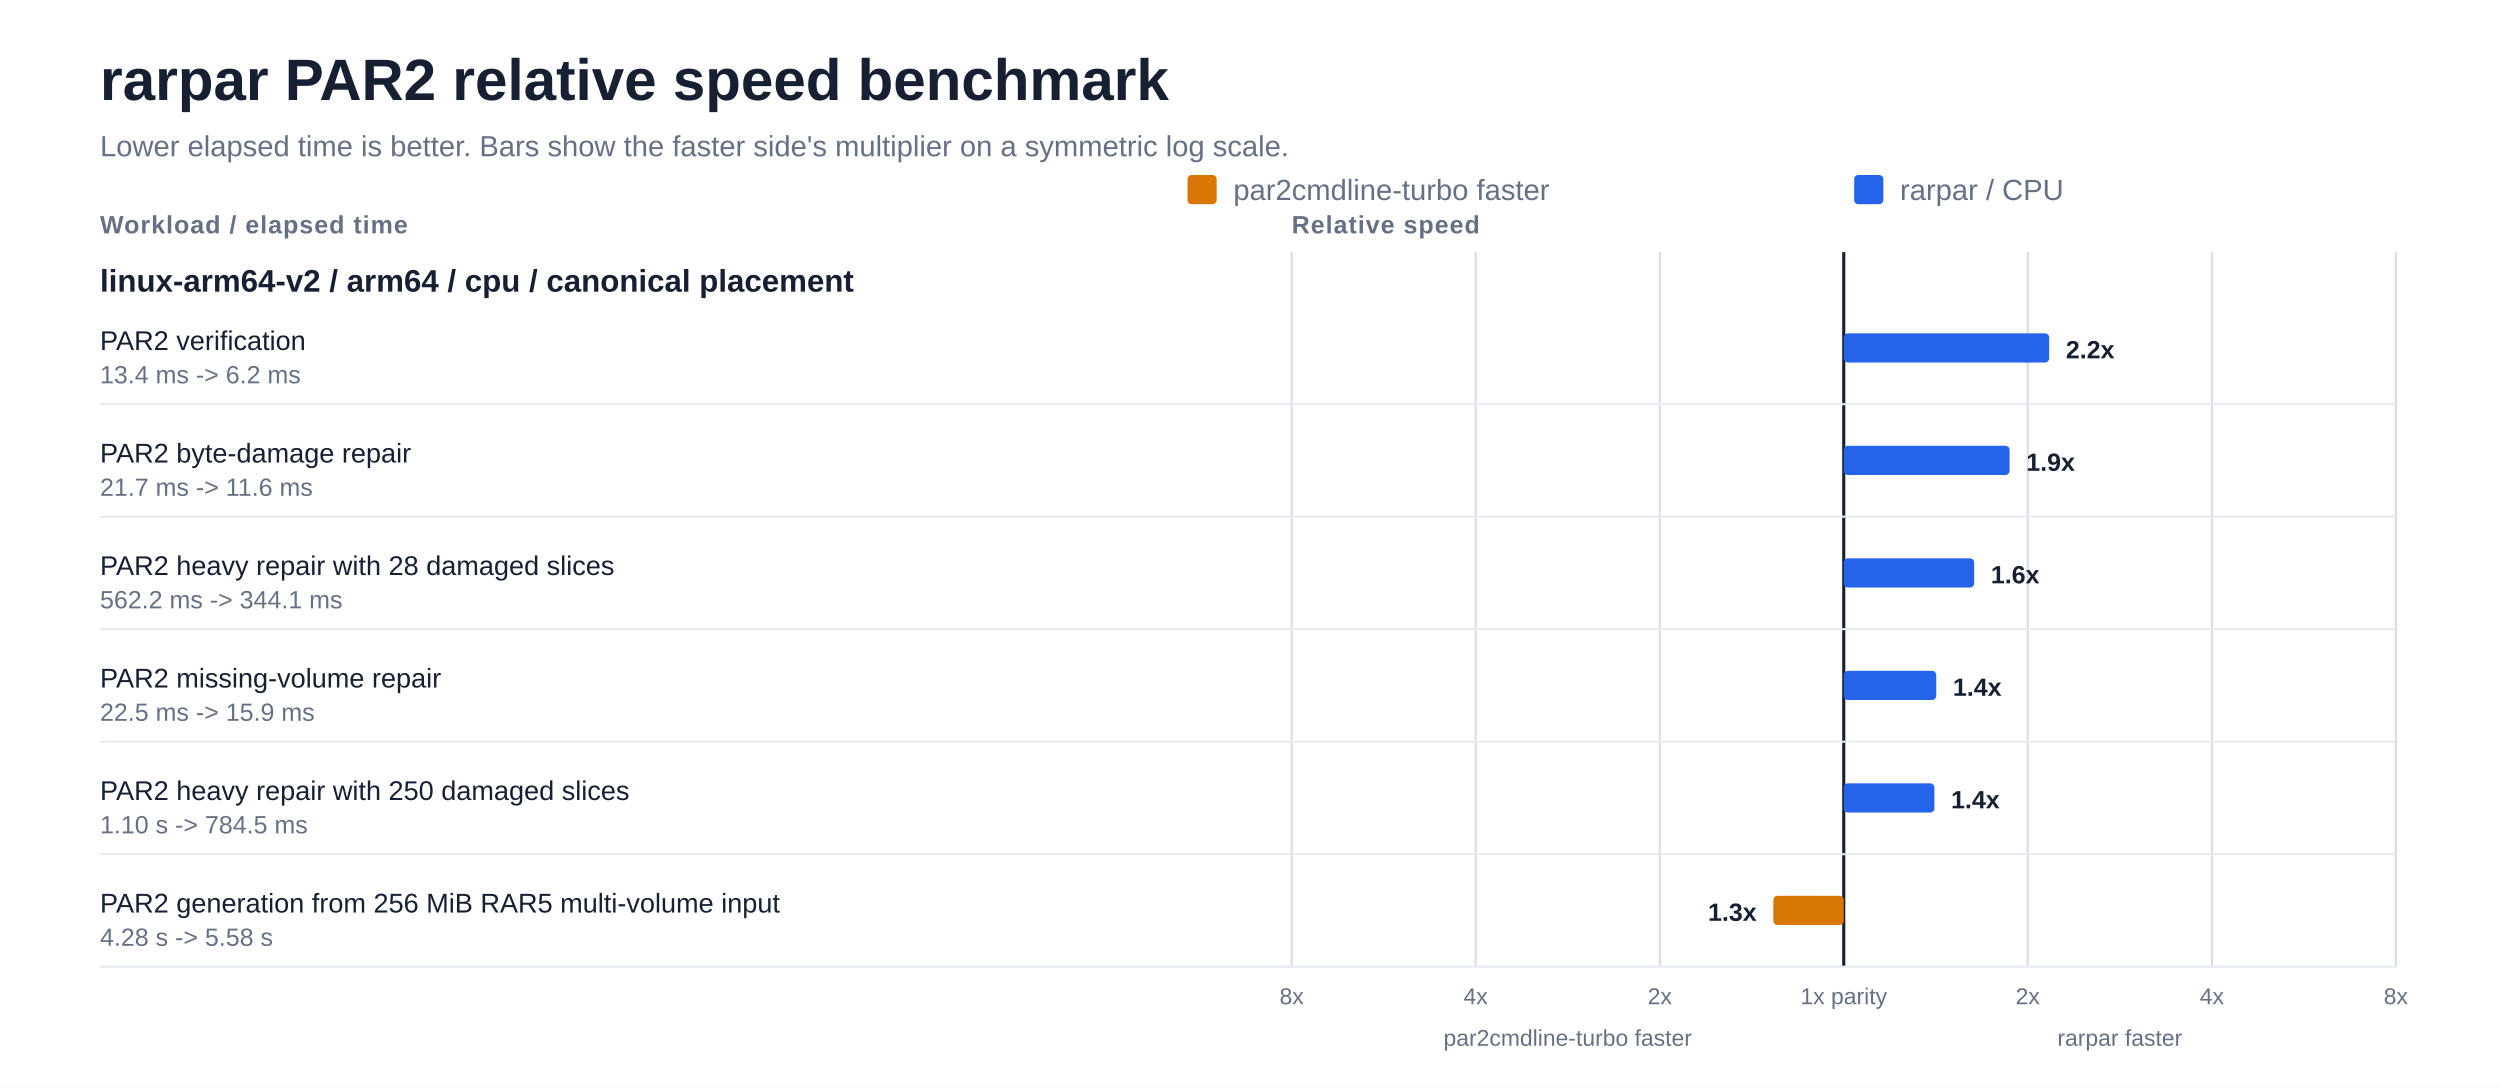
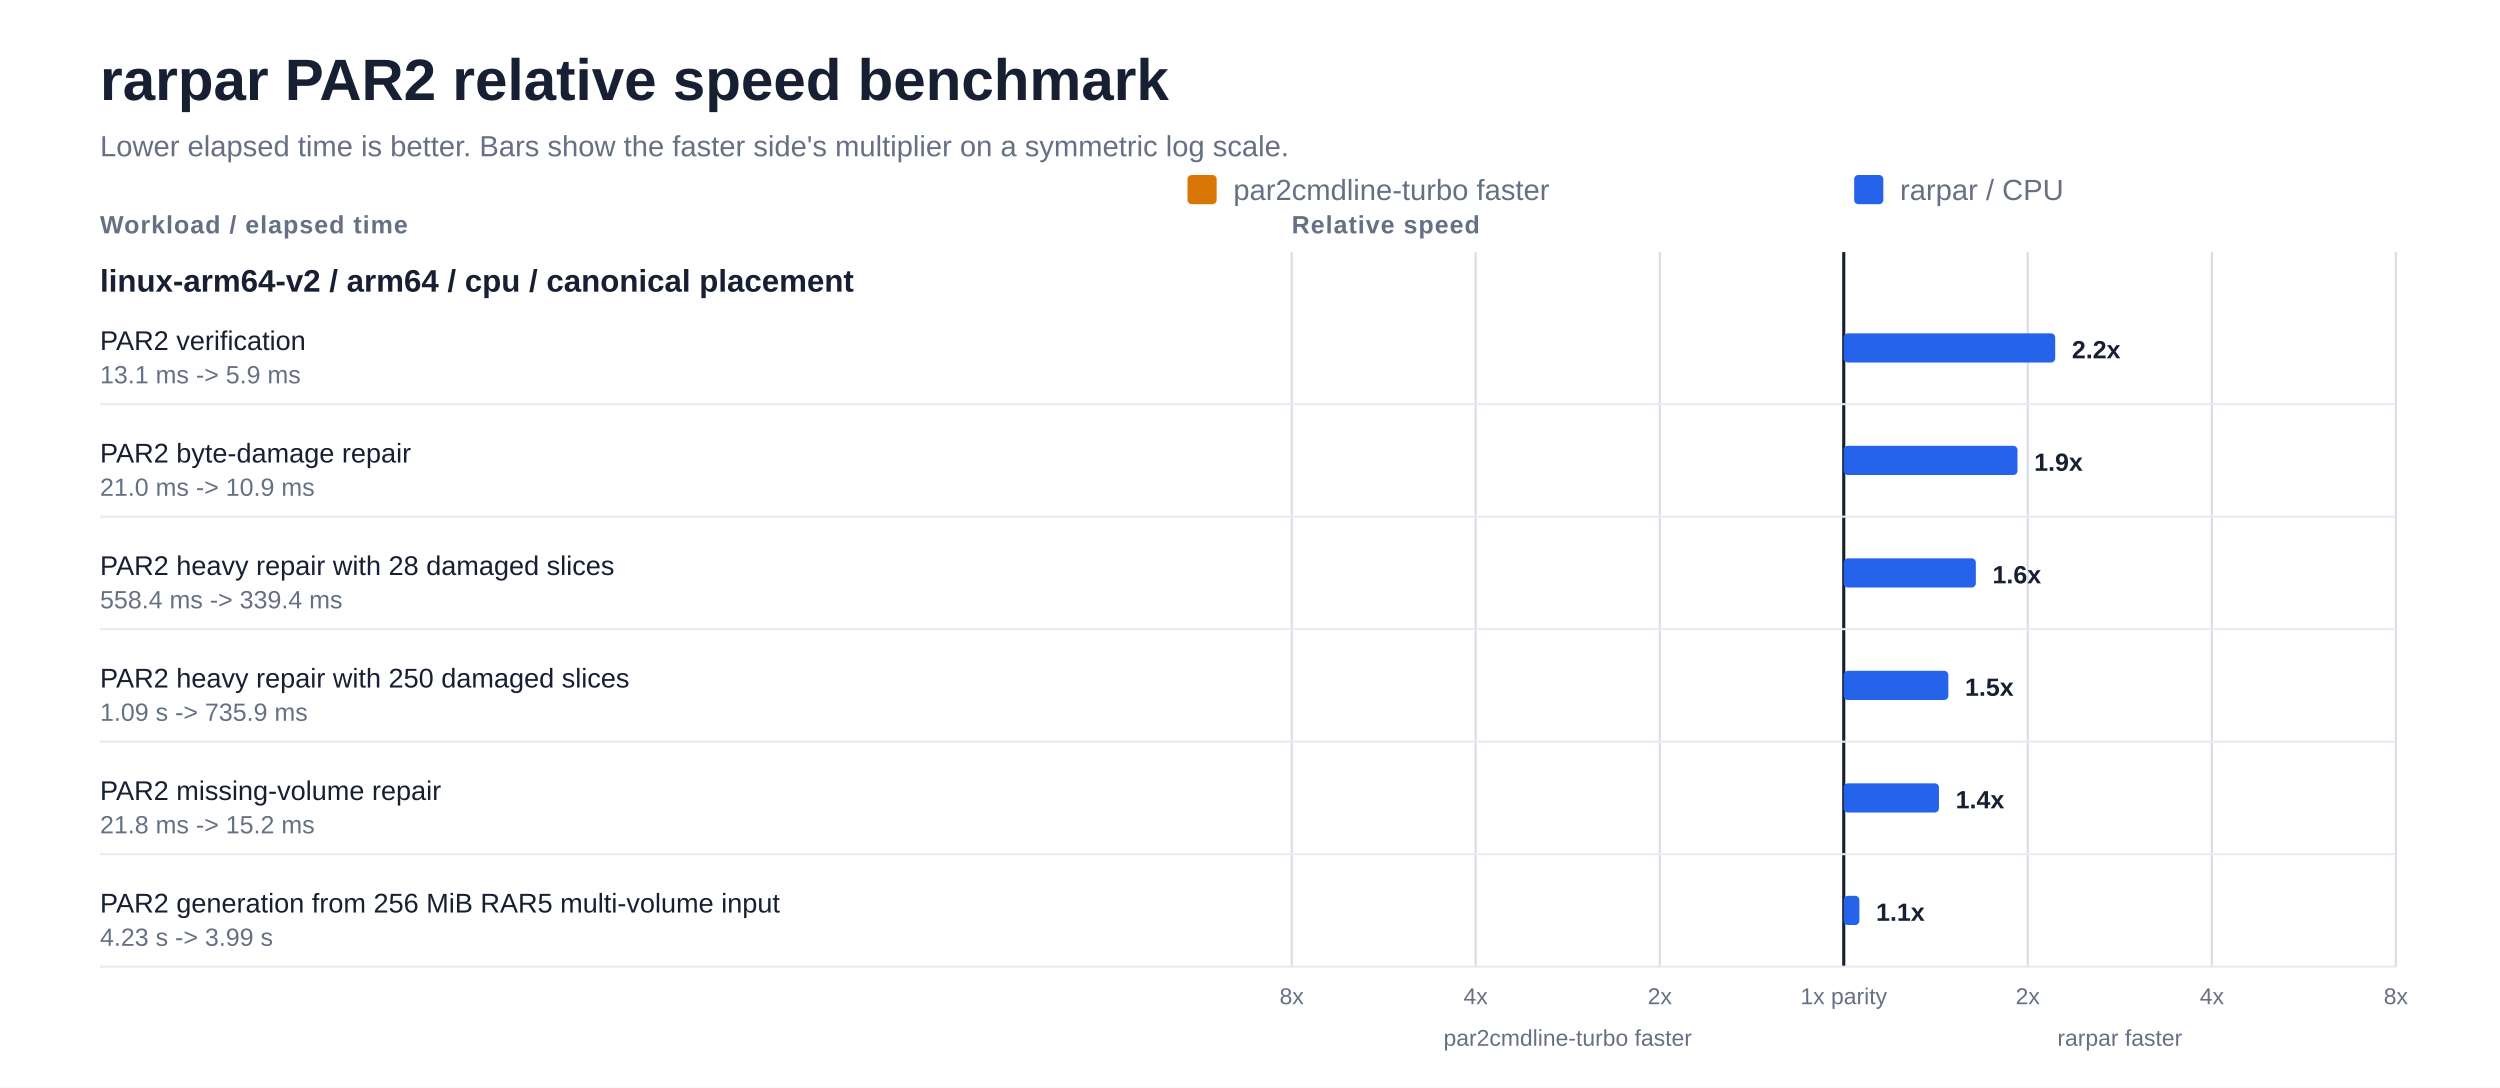
<svg xmlns="http://www.w3.org/2000/svg" width="1200" height="522" viewBox="0 0 1200 522" role="img" aria-labelledby="title desc">
  <style>
    .bg { fill: #ffffff; } text { font-family: Arial, sans-serif; fill: #172033; }
    .title { font-size: 28px; font-weight: 600; } .subtitle { font-size: 14px; fill: #667085; }
    .column { font-size: 12px; font-weight: 600; fill: #667085; letter-spacing: .04em; text-transform: uppercase; }
    .machine { font-size: 15px; font-weight: 600; } .workload { font-size: 13px; font-weight: 500; }
    .timing { font-size: 12px; fill: #667085; } .tick { font-size: 11px; fill: #667085; } .ratio { font-size: 12px; font-weight: 600; }
    .grid { stroke: #d7dce5; stroke-width: 1; } .parity { stroke: #172033; stroke-width: 1.5; } .rule { stroke: #e7eaf0; stroke-width: 1; }
    .cpu { fill: #2563eb; } .gpu { fill: #7c3aed; } .slower { fill: #d97706; }
    @media (prefers-color-scheme: dark) { .bg { fill: #0d1117; } text { fill: #e6edf3; } .subtitle, .column, .timing, .tick { fill: #9ca7b5; } .grid { stroke: #30363d; } .parity { stroke: #e6edf3; } .rule { stroke: #21262d; } .cpu { fill: #58a6ff; } .gpu { fill: #bc8cff; } .slower { fill: #f2a65a; } }
  </style>
  <rect class="bg" width="1200" height="522" />
  <text class="title" x="48" y="48">rarpar PAR2 relative speed benchmark</text>
  <text class="subtitle" x="48" y="75">Lower elapsed time is better. Bars show the faster side's multiplier on a symmetric log scale.</text>
  <g aria-label="Legend">
    <rect class="slower" x="570" y="84" width="14" height="14" rx="2" />
    <text class="subtitle" x="592" y="96">par2cmdline-turbo faster</text>
    <rect class="cpu" x="890" y="84" width="14" height="14" rx="2" />
    <text class="subtitle" x="912" y="96">rarpar / CPU</text>
  </g>
  <text class="column" x="48" y="112">Workload / elapsed time</text>
  <text class="column" x="620" y="112">Relative speed</text>
  <g aria-label="Relative speed axis">
    <line class="grid" x1="620.0" y1="121" x2="620.0" y2="464" />
    <text class="tick" x="620.0" y="482" text-anchor="middle">8x</text>
    <line class="grid" x1="708.3" y1="121" x2="708.3" y2="464" />
    <text class="tick" x="708.3" y="482" text-anchor="middle">4x</text>
    <line class="grid" x1="796.7" y1="121" x2="796.7" y2="464" />
    <text class="tick" x="796.7" y="482" text-anchor="middle">2x</text>
    <line class="parity" x1="885.0" y1="121" x2="885.0" y2="464" />
    <text class="tick" x="885.0" y="482" text-anchor="middle">1x parity</text>
    <line class="grid" x1="973.3" y1="121" x2="973.3" y2="464" />
    <text class="tick" x="973.3" y="482" text-anchor="middle">2x</text>
    <line class="grid" x1="1061.7" y1="121" x2="1061.7" y2="464" />
    <text class="tick" x="1061.7" y="482" text-anchor="middle">4x</text>
    <line class="grid" x1="1150.0" y1="121" x2="1150.0" y2="464" />
    <text class="tick" x="1150.0" y="482" text-anchor="middle">8x</text>
    <text class="tick" x="752.5" y="502" text-anchor="middle">par2cmdline-turbo faster</text>
    <text class="tick" x="1017.5" y="502" text-anchor="middle">rarpar faster</text>
  </g>
  <g aria-label="PAR2 benchmarks">
    <text class="machine" x="48" y="140">linux-arm64-v2 / arm64 / cpu / canonical placement</text>
    <text class="workload" x="48" y="168">PAR2 verification</text>
-     <text class="timing" x="48" y="184">13.4 ms -&gt; 6.2 ms</text>
-     <rect class="cpu" x="885.0" y="160" width="98.6" height="14" rx="2" />
-     <text class="ratio" x="991.6" y="172">2.2x</text>
+     <text class="timing" x="48" y="184">13.1 ms -&gt; 5.9 ms</text>
+     <rect class="cpu" x="885.0" y="160" width="101.5" height="14" rx="2" />
+     <text class="ratio" x="994.5" y="172">2.2x</text>
    <line class="rule" x1="48" y1="194" x2="1150" y2="194" />
    <text class="workload" x="48" y="222">PAR2 byte-damage repair</text>
-     <text class="timing" x="48" y="238">21.7 ms -&gt; 11.6 ms</text>
-     <rect class="cpu" x="885.0" y="214" width="79.6" height="14" rx="2" />
-     <text class="ratio" x="972.6" y="226">1.9x</text>
+     <text class="timing" x="48" y="238">21.0 ms -&gt; 10.9 ms</text>
+     <rect class="cpu" x="885.0" y="214" width="83.4" height="14" rx="2" />
+     <text class="ratio" x="976.4" y="226">1.9x</text>
    <line class="rule" x1="48" y1="248" x2="1150" y2="248" />
    <text class="workload" x="48" y="276">PAR2 heavy repair with 28 damaged slices</text>
-     <text class="timing" x="48" y="292">562.2 ms -&gt; 344.1 ms</text>
-     <rect class="cpu" x="885.0" y="268" width="62.6" height="14" rx="2" />
-     <text class="ratio" x="955.6" y="280">1.6x</text>
+     <text class="timing" x="48" y="292">558.4 ms -&gt; 339.4 ms</text>
+     <rect class="cpu" x="885.0" y="268" width="63.4" height="14" rx="2" />
+     <text class="ratio" x="956.4" y="280">1.6x</text>
    <line class="rule" x1="48" y1="302" x2="1150" y2="302" />
-     <text class="workload" x="48" y="330">PAR2 missing-volume repair</text>
-     <text class="timing" x="48" y="346">22.5 ms -&gt; 15.9 ms</text>
-     <rect class="cpu" x="885.0" y="322" width="44.4" height="14" rx="2" />
-     <text class="ratio" x="937.4" y="334">1.4x</text>
+     <text class="workload" x="48" y="330">PAR2 heavy repair with 250 damaged slices</text>
+     <text class="timing" x="48" y="346">1.09 s -&gt; 735.9 ms</text>
+     <rect class="cpu" x="885.0" y="322" width="50.2" height="14" rx="2" />
+     <text class="ratio" x="943.2" y="334">1.5x</text>
    <line class="rule" x1="48" y1="356" x2="1150" y2="356" />
-     <text class="workload" x="48" y="384">PAR2 heavy repair with 250 damaged slices</text>
-     <text class="timing" x="48" y="400">1.10 s -&gt; 784.5 ms</text>
-     <rect class="cpu" x="885.0" y="376" width="43.5" height="14" rx="2" />
-     <text class="ratio" x="936.5" y="388">1.4x</text>
+     <text class="workload" x="48" y="384">PAR2 missing-volume repair</text>
+     <text class="timing" x="48" y="400">21.8 ms -&gt; 15.2 ms</text>
+     <rect class="cpu" x="885.0" y="376" width="45.7" height="14" rx="2" />
+     <text class="ratio" x="938.7" y="388">1.4x</text>
    <line class="rule" x1="48" y1="410" x2="1150" y2="410" />
    <text class="workload" x="48" y="438">PAR2 generation from 256 MiB RAR5 multi-volume input</text>
-     <text class="timing" x="48" y="454">4.28 s -&gt; 5.58 s</text>
-     <rect class="slower" x="851.2" y="430" width="33.8" height="14" rx="2" />
-     <text class="ratio" x="843.2" y="442" text-anchor="end">1.3x</text>
+     <text class="timing" x="48" y="454">4.23 s -&gt; 3.99 s</text>
+     <rect class="cpu" x="885.0" y="430" width="7.5" height="14" rx="2" />
+     <text class="ratio" x="900.5" y="442">1.1x</text>
    <line class="rule" x1="48" y1="464" x2="1150" y2="464" />
  </g>
</svg>
